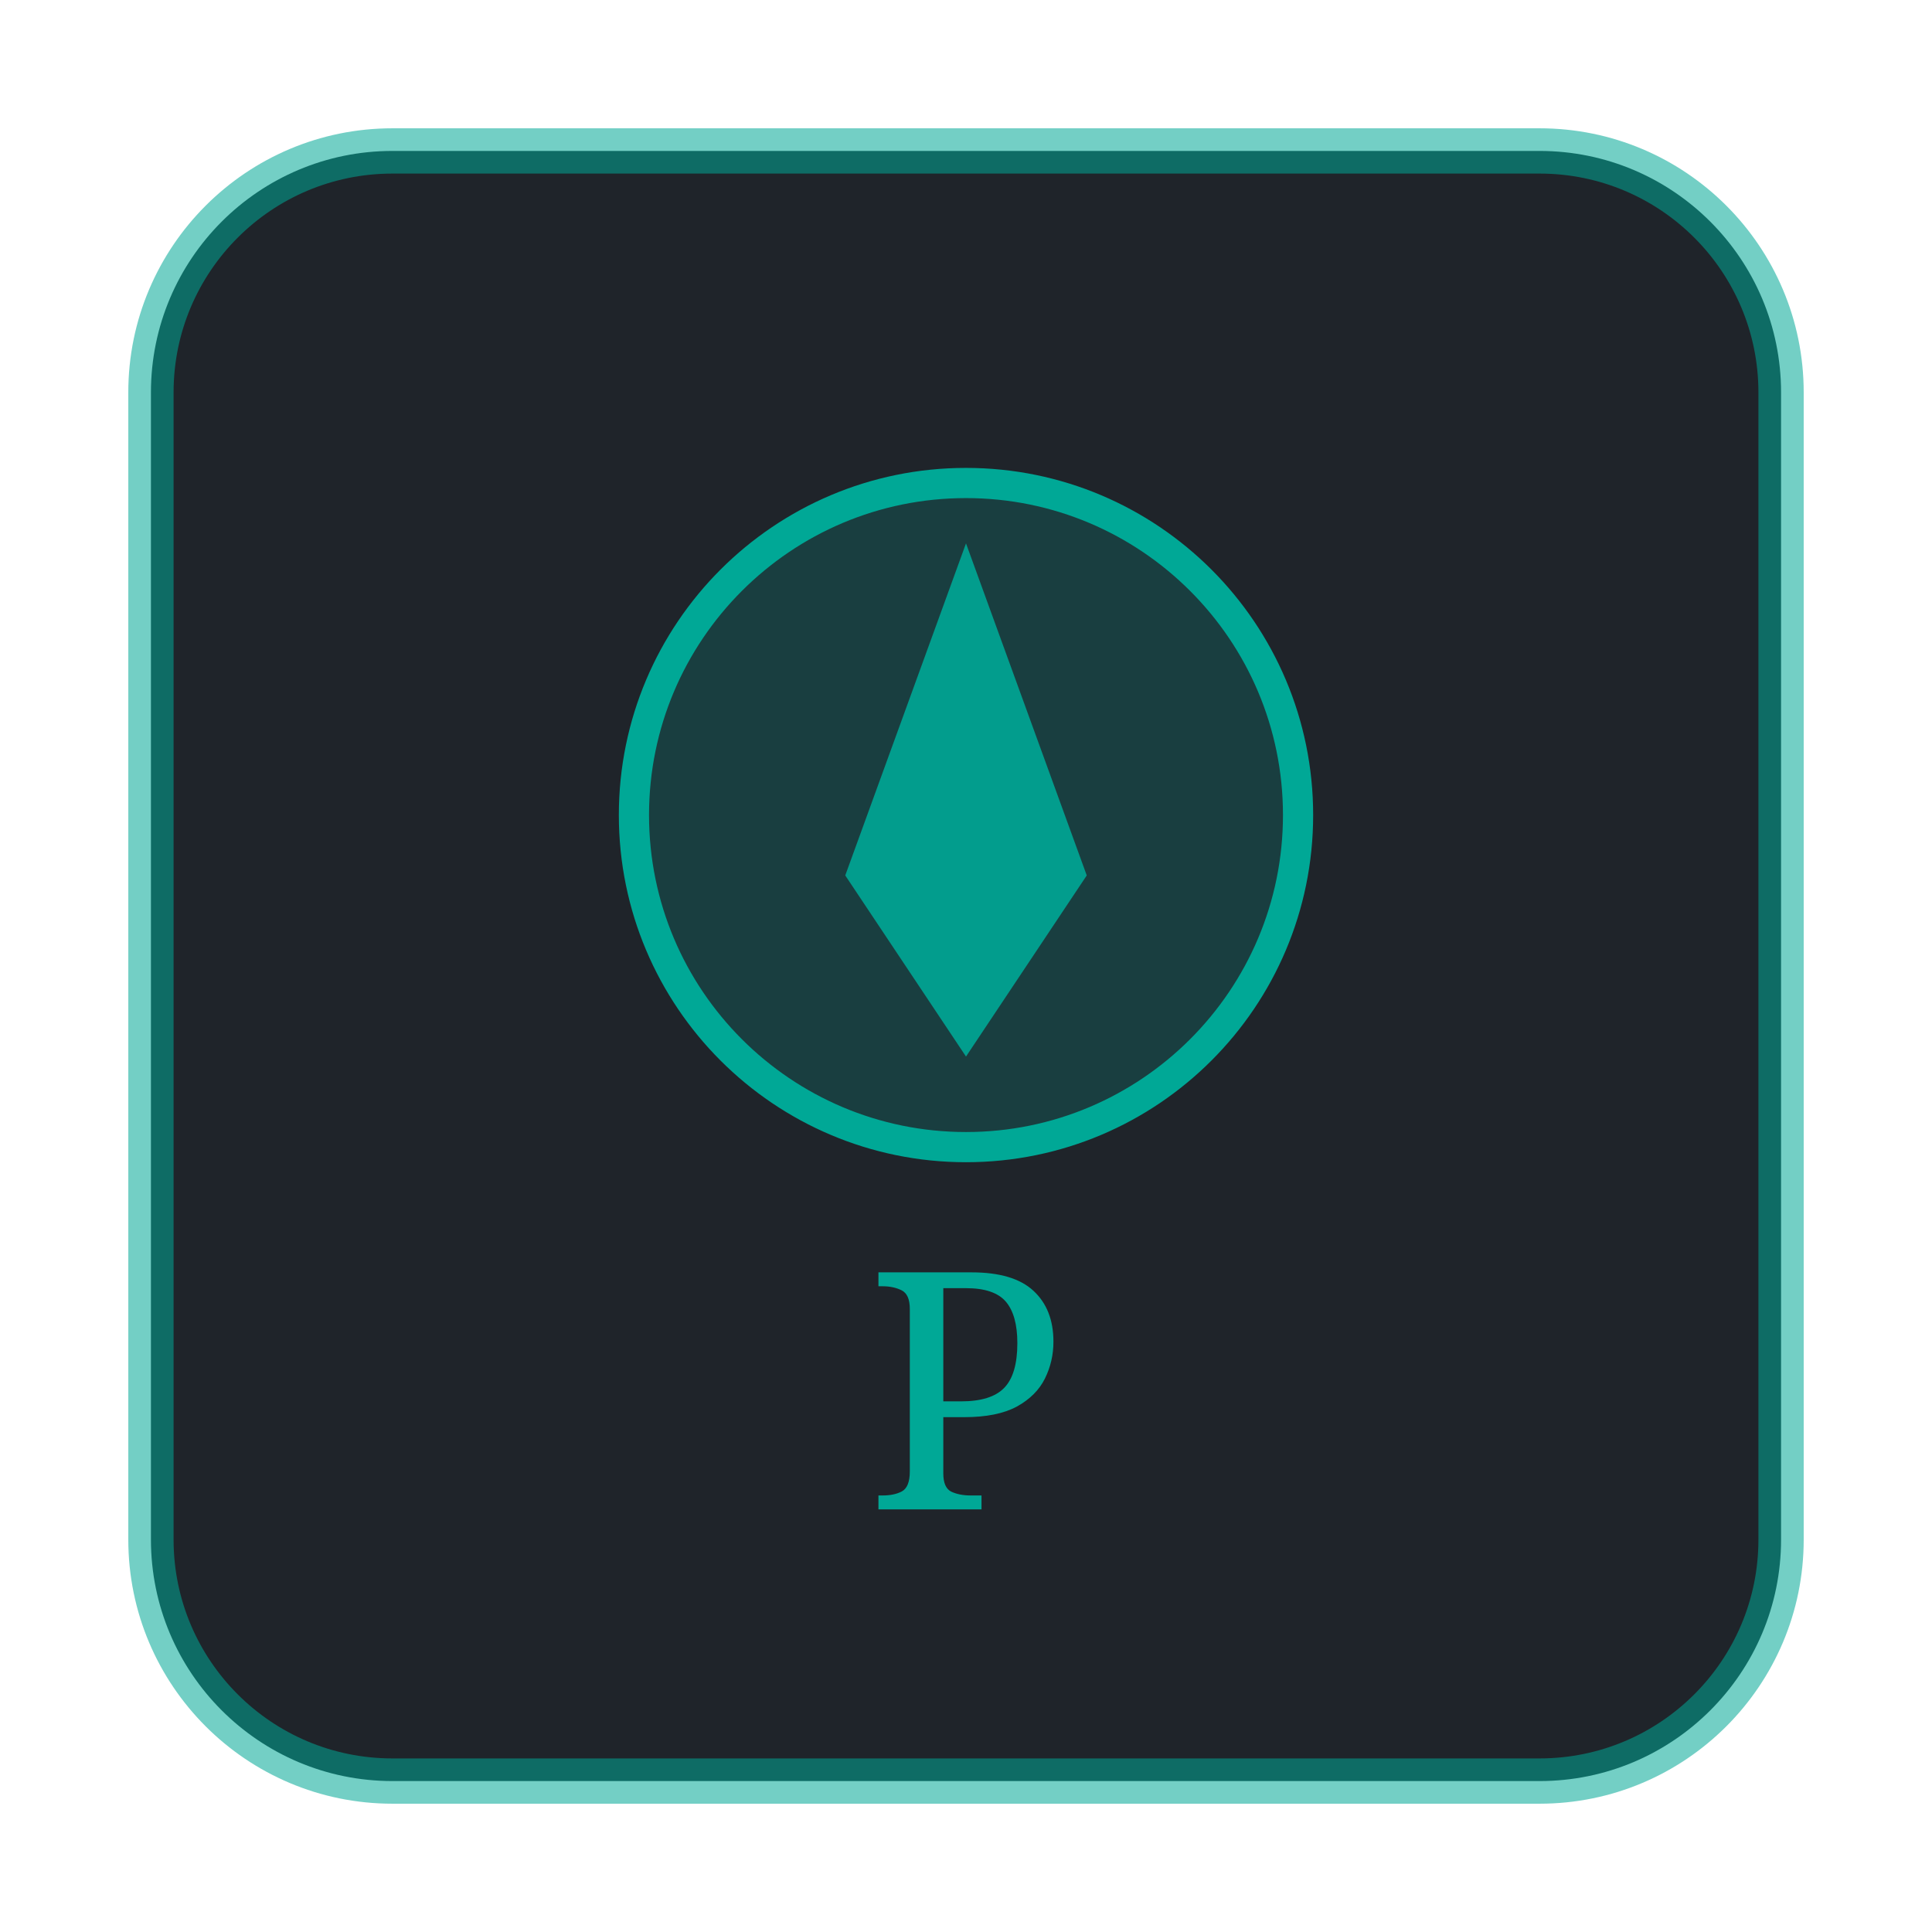
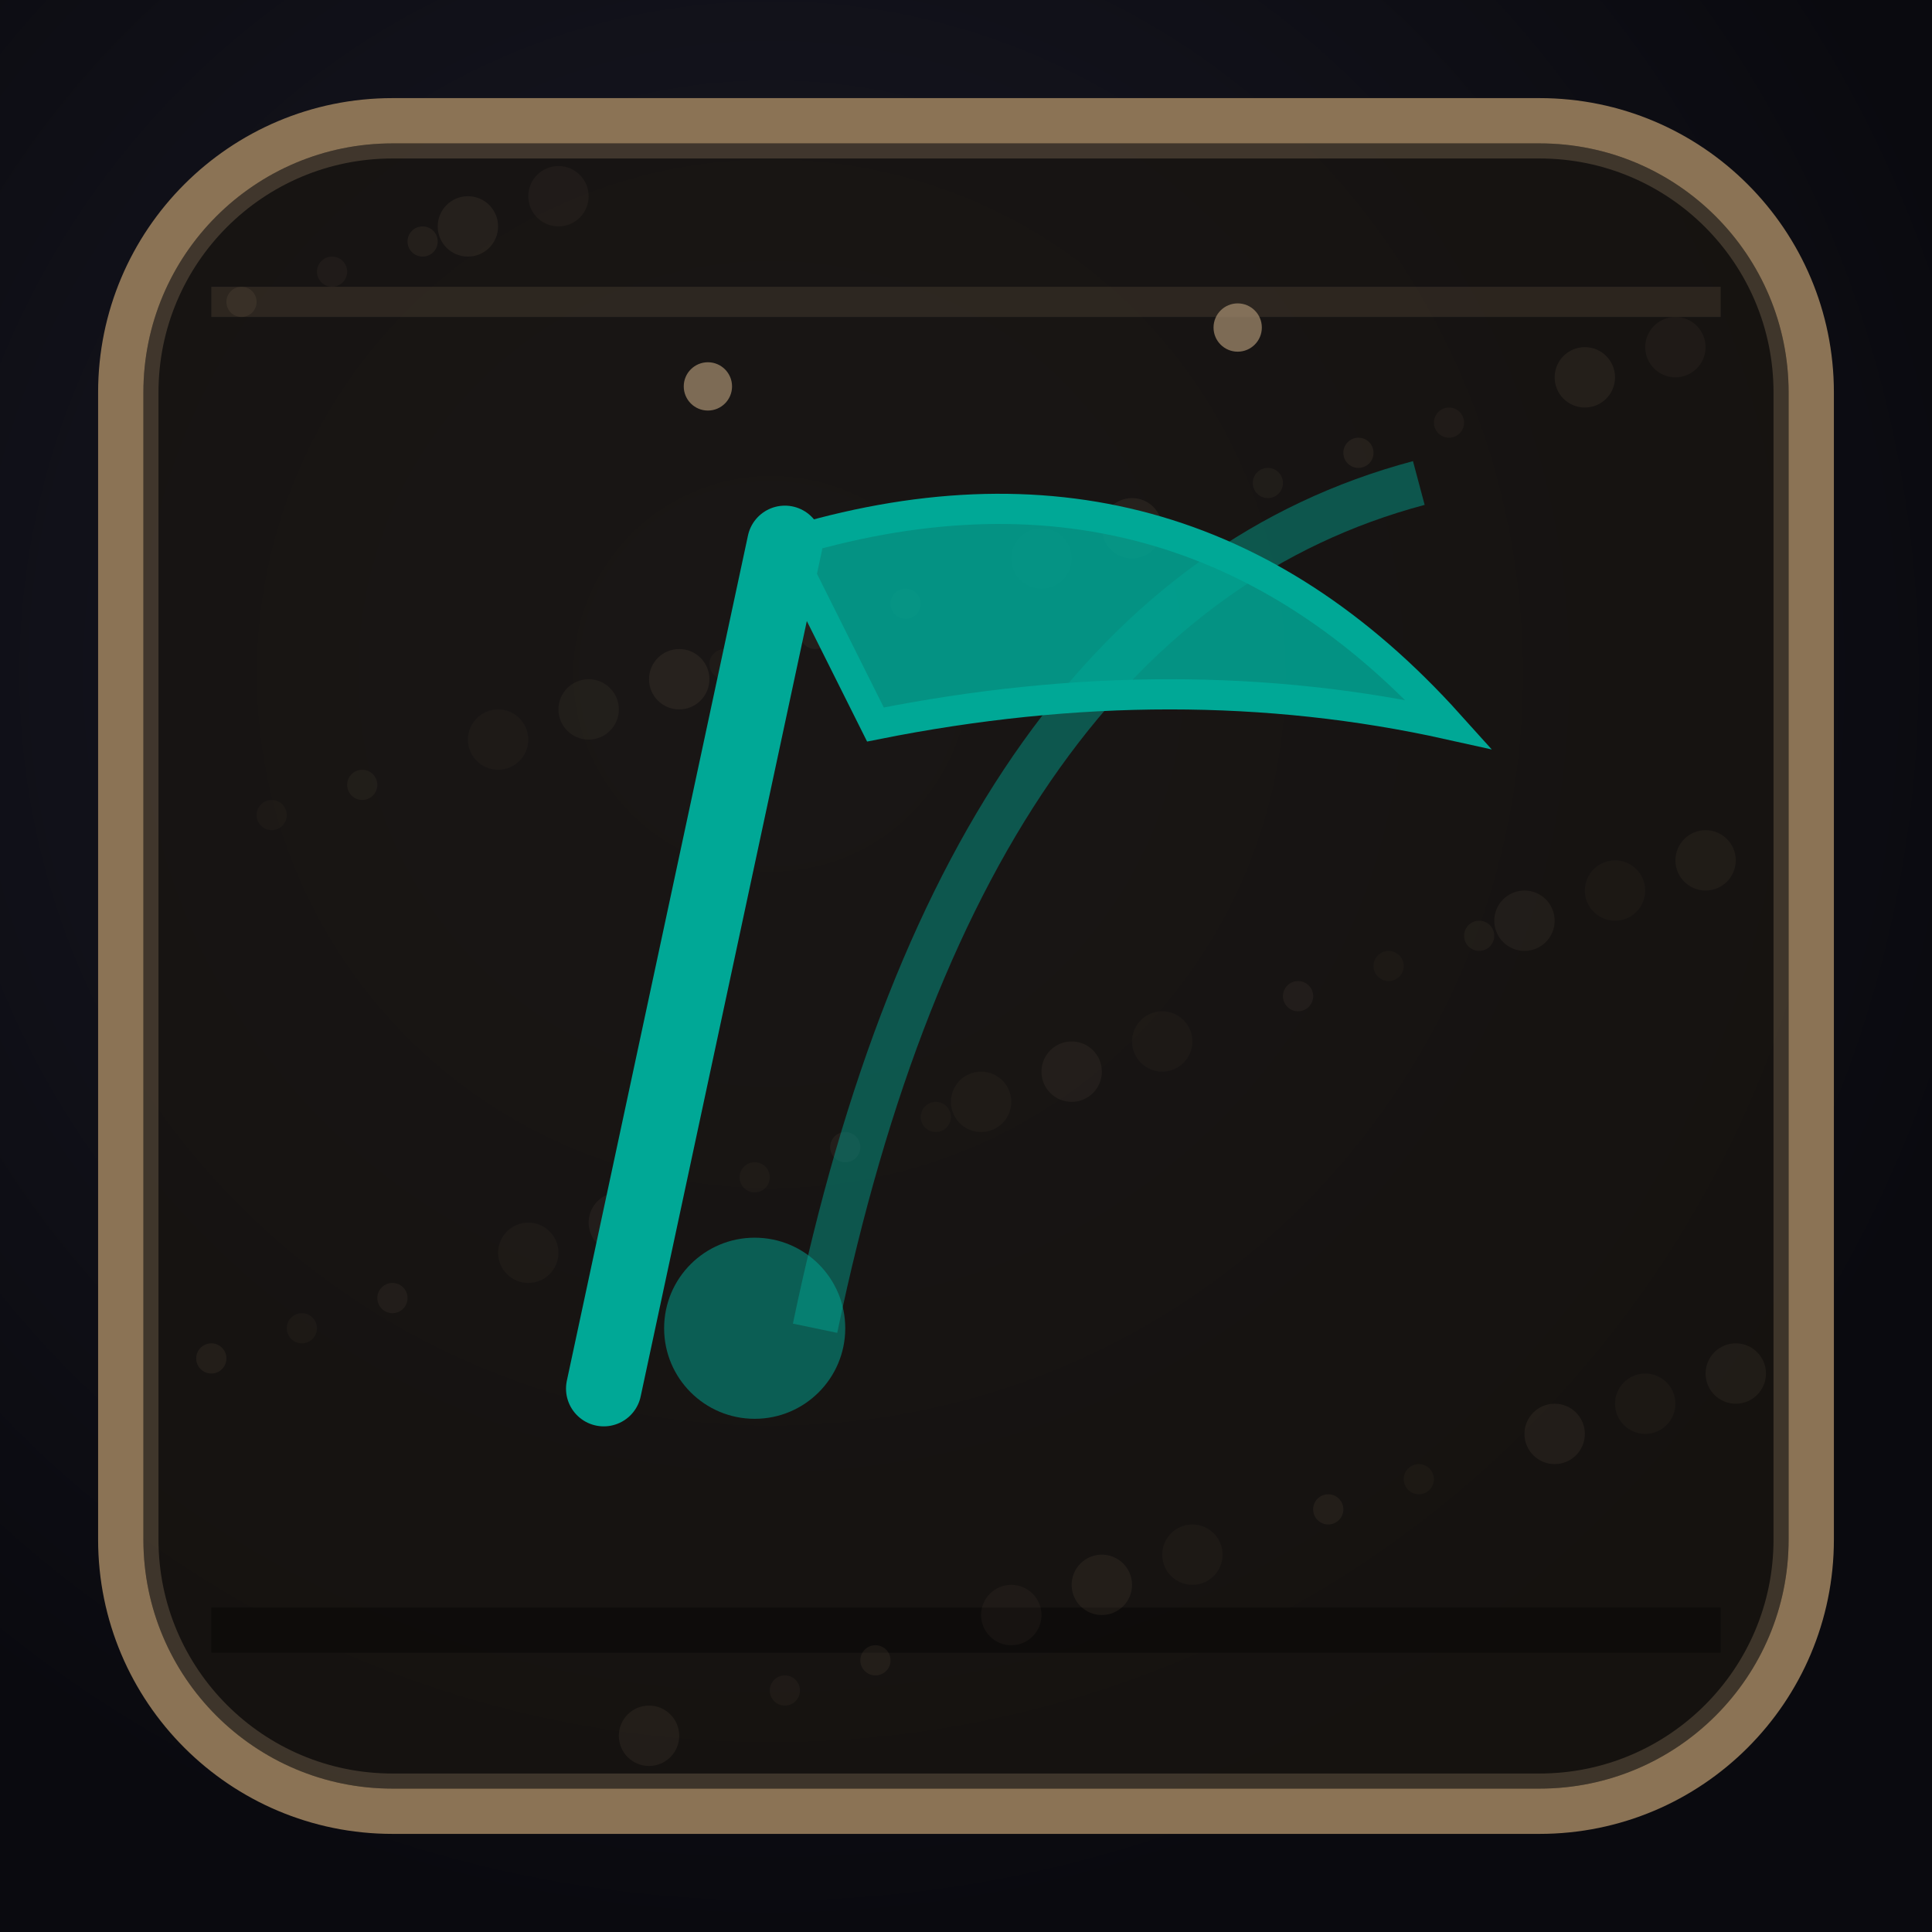
- <svg xmlns="http://www.w3.org/2000/svg" width="128" height="128" viewBox="0 0 128 128" fill="none">
-   <rect x="10" y="10" width="108" height="108" rx="16" fill="#0c1218" fill-opacity="0.92" stroke="#00a896" stroke-opacity="0.55" stroke-width="3" />
-   <circle cx="64" cy="54" r="22" fill="#00a896" fill-opacity="0.2" stroke="#00a896" stroke-width="2" />
-   <path d="M64 36 L72 58 L64 70 L56 58 Z" fill="#00a896" fill-opacity="0.9" />
-   <text x="64" y="100" text-anchor="middle" font-family="Georgia, serif" font-size="22" fill="#00a896">P</text>
+ <svg xmlns="http://www.w3.org/2000/svg" viewBox="0 0 128 128" width="128" height="128">
+   <defs>
+     <radialGradient id="g" cx="40%" cy="35%" r="65%">
+       <stop offset="0%" stop-color="#1a1a26" />
+       <stop offset="100%" stop-color="#0a0a0f" />
+     </radialGradient>
+   </defs>
+   <rect width="128" height="128" fill="url(#g)" />
+   <rect x="8" y="8" width="112" height="112" rx="18" fill="#1a1510" fill-opacity="0.72" stroke="#8b7355" stroke-width="3" />
+   <path d="M14 20 H114" stroke="#a89070" stroke-opacity="0.15" stroke-width="2" />
+   <path d="M14 108 H114" stroke="#000" stroke-opacity="0.35" stroke-width="3" />
+   <circle cx="98" cy="62" r="1" fill="#a89070" opacity="0.07" />
+   <circle cx="115" cy="91" r="2" fill="#a89070" opacity="0.08" />
+   <circle cx="28" cy="16" r="1" fill="#a89070" opacity="0.09" />
+   <circle cx="45" cy="45" r="2" fill="#a89070" opacity="0.10" />
+   <circle cx="62" cy="74" r="1" fill="#a89070" opacity="0.04" />
+   <circle cx="79" cy="103" r="2" fill="#a89070" opacity="0.05" />
+   <circle cx="96" cy="28" r="1" fill="#a89070" opacity="0.06" />
+   <circle cx="113" cy="57" r="2" fill="#a89070" opacity="0.07" />
+   <circle cx="26" cy="86" r="1" fill="#a89070" opacity="0.08" />
+   <circle cx="43" cy="115" r="2" fill="#a89070" opacity="0.09" />
+   <circle cx="60" cy="40" r="1" fill="#a89070" opacity="0.10" />
+   <circle cx="77" cy="69" r="2" fill="#a89070" opacity="0.04" />
+   <circle cx="94" cy="98" r="1" fill="#a89070" opacity="0.05" />
+   <circle cx="111" cy="23" r="2" fill="#a89070" opacity="0.06" />
+   <circle cx="24" cy="52" r="1" fill="#a89070" opacity="0.07" />
+   <circle cx="41" cy="81" r="2" fill="#a89070" opacity="0.08" />
+   <circle cx="58" cy="110" r="1" fill="#a89070" opacity="0.09" />
+   <circle cx="75" cy="35" r="2" fill="#a89070" opacity="0.10" />
+   <circle cx="92" cy="64" r="1" fill="#a89070" opacity="0.04" />
+   <circle cx="109" cy="93" r="2" fill="#a89070" opacity="0.05" />
+   <circle cx="22" cy="18" r="1" fill="#a89070" opacity="0.06" />
+   <circle cx="39" cy="47" r="2" fill="#a89070" opacity="0.07" />
+   <circle cx="56" cy="76" r="1" fill="#a89070" opacity="0.08" />
+   <circle cx="73" cy="105" r="2" fill="#a89070" opacity="0.09" />
+   <circle cx="90" cy="30" r="1" fill="#a89070" opacity="0.10" />
+   <circle cx="107" cy="59" r="2" fill="#a89070" opacity="0.04" />
+   <circle cx="20" cy="88" r="1" fill="#a89070" opacity="0.05" />
+   <circle cx="37" cy="13" r="2" fill="#a89070" opacity="0.06" />
+   <circle cx="54" cy="42" r="1" fill="#a89070" opacity="0.07" />
+   <circle cx="71" cy="71" r="2" fill="#a89070" opacity="0.08" />
+   <circle cx="88" cy="100" r="1" fill="#a89070" opacity="0.09" />
+   <circle cx="105" cy="25" r="2" fill="#a89070" opacity="0.10" />
+   <circle cx="18" cy="54" r="1" fill="#a89070" opacity="0.04" />
+   <circle cx="35" cy="83" r="2" fill="#a89070" opacity="0.05" />
+   <circle cx="52" cy="112" r="1" fill="#a89070" opacity="0.06" />
+   <circle cx="69" cy="37" r="2" fill="#a89070" opacity="0.07" />
+   <circle cx="86" cy="66" r="1" fill="#a89070" opacity="0.08" />
+   <circle cx="103" cy="95" r="2" fill="#a89070" opacity="0.09" />
+   <circle cx="16" cy="20" r="1" fill="#a89070" opacity="0.10" />
+   <circle cx="33" cy="49" r="2" fill="#a89070" opacity="0.04" />
+   <circle cx="50" cy="78" r="1" fill="#a89070" opacity="0.05" />
+   <circle cx="67" cy="107" r="2" fill="#a89070" opacity="0.06" />
+   <circle cx="84" cy="32" r="1" fill="#a89070" opacity="0.07" />
+   <circle cx="101" cy="61" r="2" fill="#a89070" opacity="0.08" />
+   <circle cx="14" cy="90" r="1" fill="#a89070" opacity="0.09" />
+   <circle cx="31" cy="15" r="2" fill="#a89070" opacity="0.10" />
+   <circle cx="48" cy="44" r="1" fill="#a89070" opacity="0.04" />
+   <circle cx="65" cy="73" r="2" fill="#a89070" opacity="0.05" />
+   <path d="M54 88 Q64 40 94 32" fill="none" stroke="#00a896" stroke-opacity="0.45" stroke-width="3" />
+   <path d="M40 92 L52 36" stroke="#00a896" stroke-width="5" stroke-linecap="round" />
+   <path d="M52 36 Q78 28 96 48 Q78 44 58 48 Z" fill="#00a896" fill-opacity="0.85" stroke="#00a896" stroke-width="2" />
+   <circle cx="50" cy="88" r="6" fill="#00a896" fill-opacity="0.5" />
+   <circle cx="46.9" cy="25.6" r="1.6" fill="#a89070" opacity="0.7" />
+   <circle cx="82.0" cy="21.7" r="1.6" fill="#a89070" opacity="0.7" />
+   <rect x="10" y="10" width="108" height="108" rx="16" fill="none" stroke="#a89070" stroke-opacity="0.28" stroke-width="1" />
</svg>
